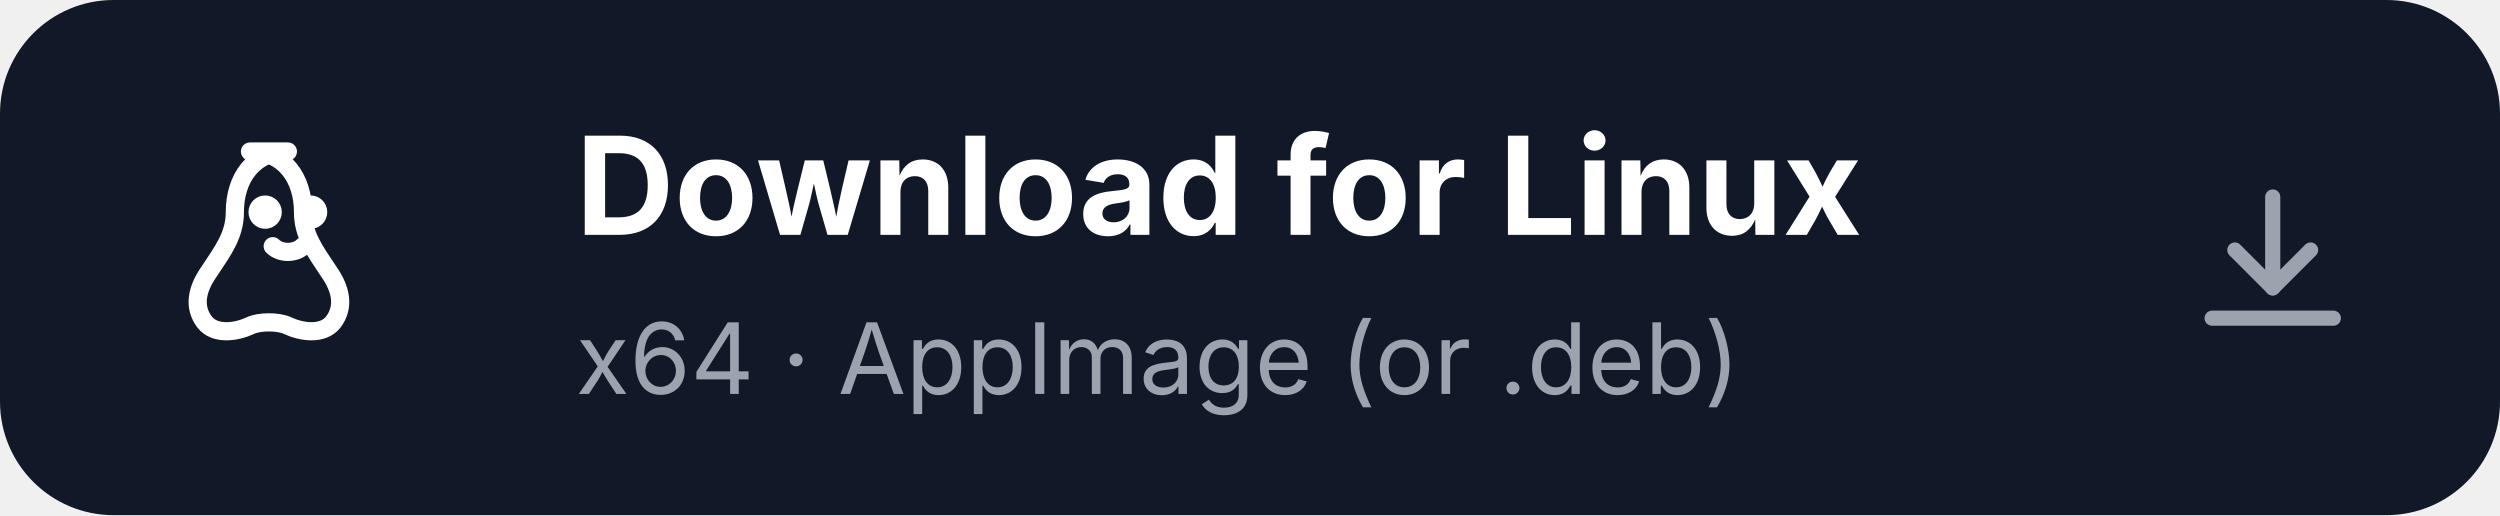
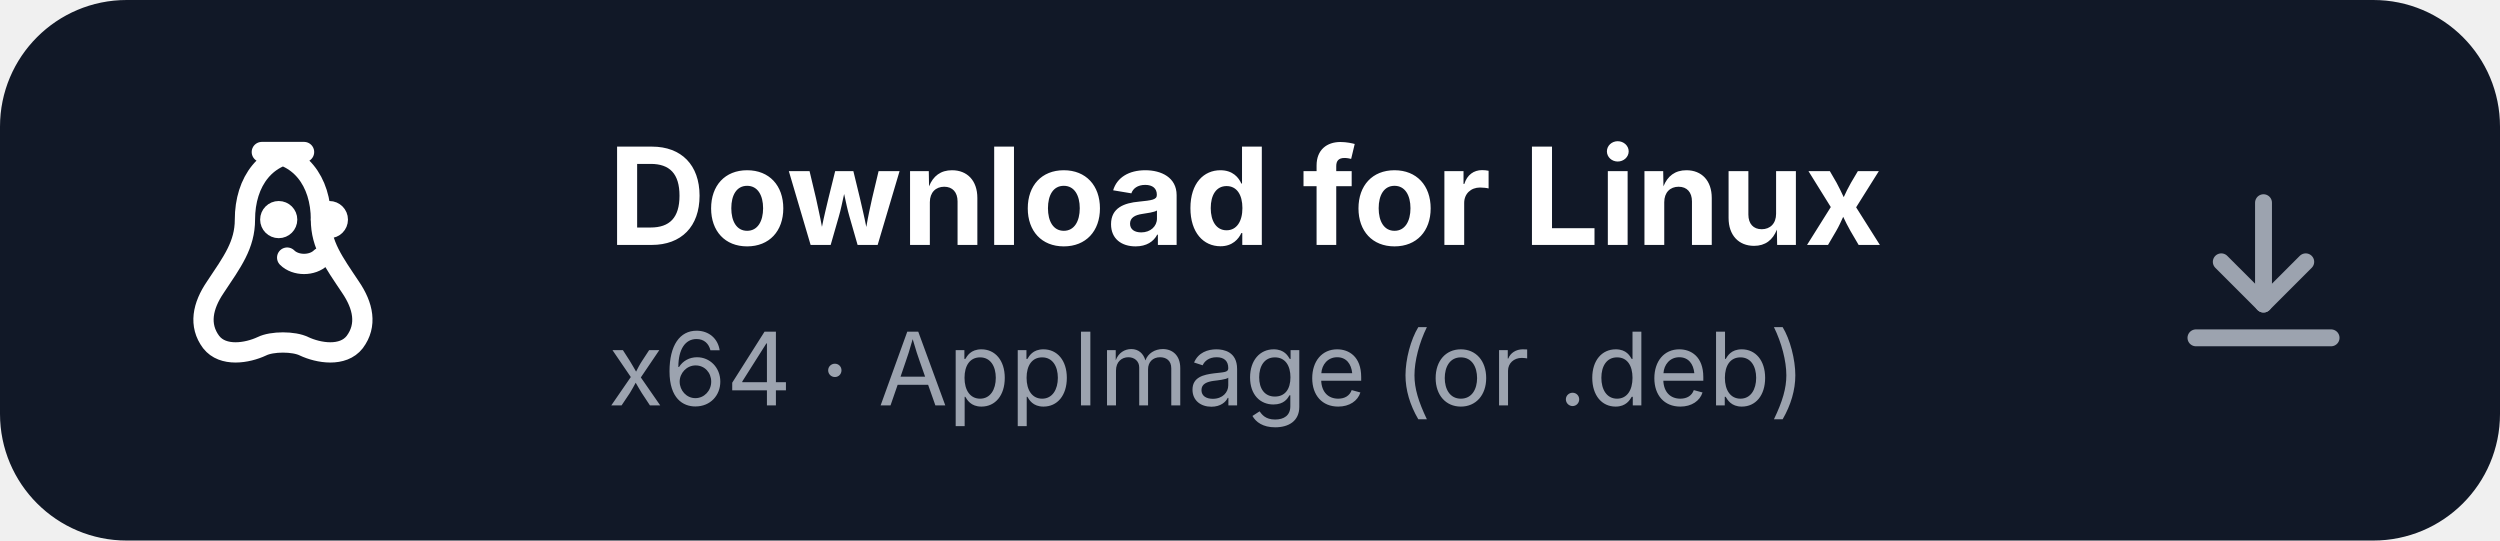
- <svg xmlns="http://www.w3.org/2000/svg" width="330" height="68" viewBox="0 0 330 68" role="img" aria-label="Download for Linux: x64 · AppImage (or .deb)">
-   <rect x="1" y="1" width="328" height="66" rx="14" fill="#111827" stroke="#111827" stroke-width="2" />
-   <g transform="translate(18 14)">
+ <svg xmlns="http://www.w3.org/2000/svg" width="296" height="64" viewBox="0 0 296 64" role="img" aria-label="Download for Linux: x64 · AppImage (or .deb)">
+   <rect x="1" y="1" width="294" height="62" rx="14" fill="#111827" stroke="#111827" stroke-width="2" />
+   <g transform="translate(16 12)">
    <g transform="translate(4 3)" fill="none" stroke="#ffffff" stroke-width="2.4" stroke-linecap="round" stroke-linejoin="round">
      <path d="M16 3c-4.5 0-7 3.5-7 8 0 3-1.5 5-3.5 8-1.5 2.2-2 4.5-.5 6.5 1.4 1.8 4.3 1.3 6 .5 1.2-.6 3.8-.6 5 0 1.7.8 4.6 1.3 6-.5 1.5-2 1-4.3-.5-6.5-2-3-3.5-5-3.5-8 0-4.5-2.5-8-7-8z" />
      <circle cx="13" cy="11" r="1" fill="#ffffff" />
      <circle cx="19" cy="11" r="1" fill="#ffffff" />
      <path d="M14 15.5c1 1 3 1 4 0" />
    </g>
  </g>
  <g font-family="Inter, -apple-system, 'Segoe UI', Helvetica, Arial, sans-serif">
-     <text x="76" y="31" font-size="18" font-weight="700" fill="#ffffff">Download for Linux</text>
-     <text x="76" y="52" font-size="13" fill="#9ca3af">x64 · AppImage (or .deb)</text>
+     <text x="72" y="29" font-size="16" font-weight="700" fill="#ffffff">Download for Linux</text>
+     <text x="72" y="48" font-size="12" fill="#9ca3af">x64 · AppImage (or .deb)</text>
  </g>
-   <g transform="translate(290 24)" fill="none" stroke="#9ca3af" stroke-width="2" stroke-linecap="round" stroke-linejoin="round">
+   <g transform="translate(258 22)" fill="none" stroke="#9ca3af" stroke-width="2" stroke-linecap="round" stroke-linejoin="round">
    <path d="M10 2v12" />
    <path d="M5 9l5 5 5-5" />
    <path d="M2 18h16" />
  </g>
</svg>
